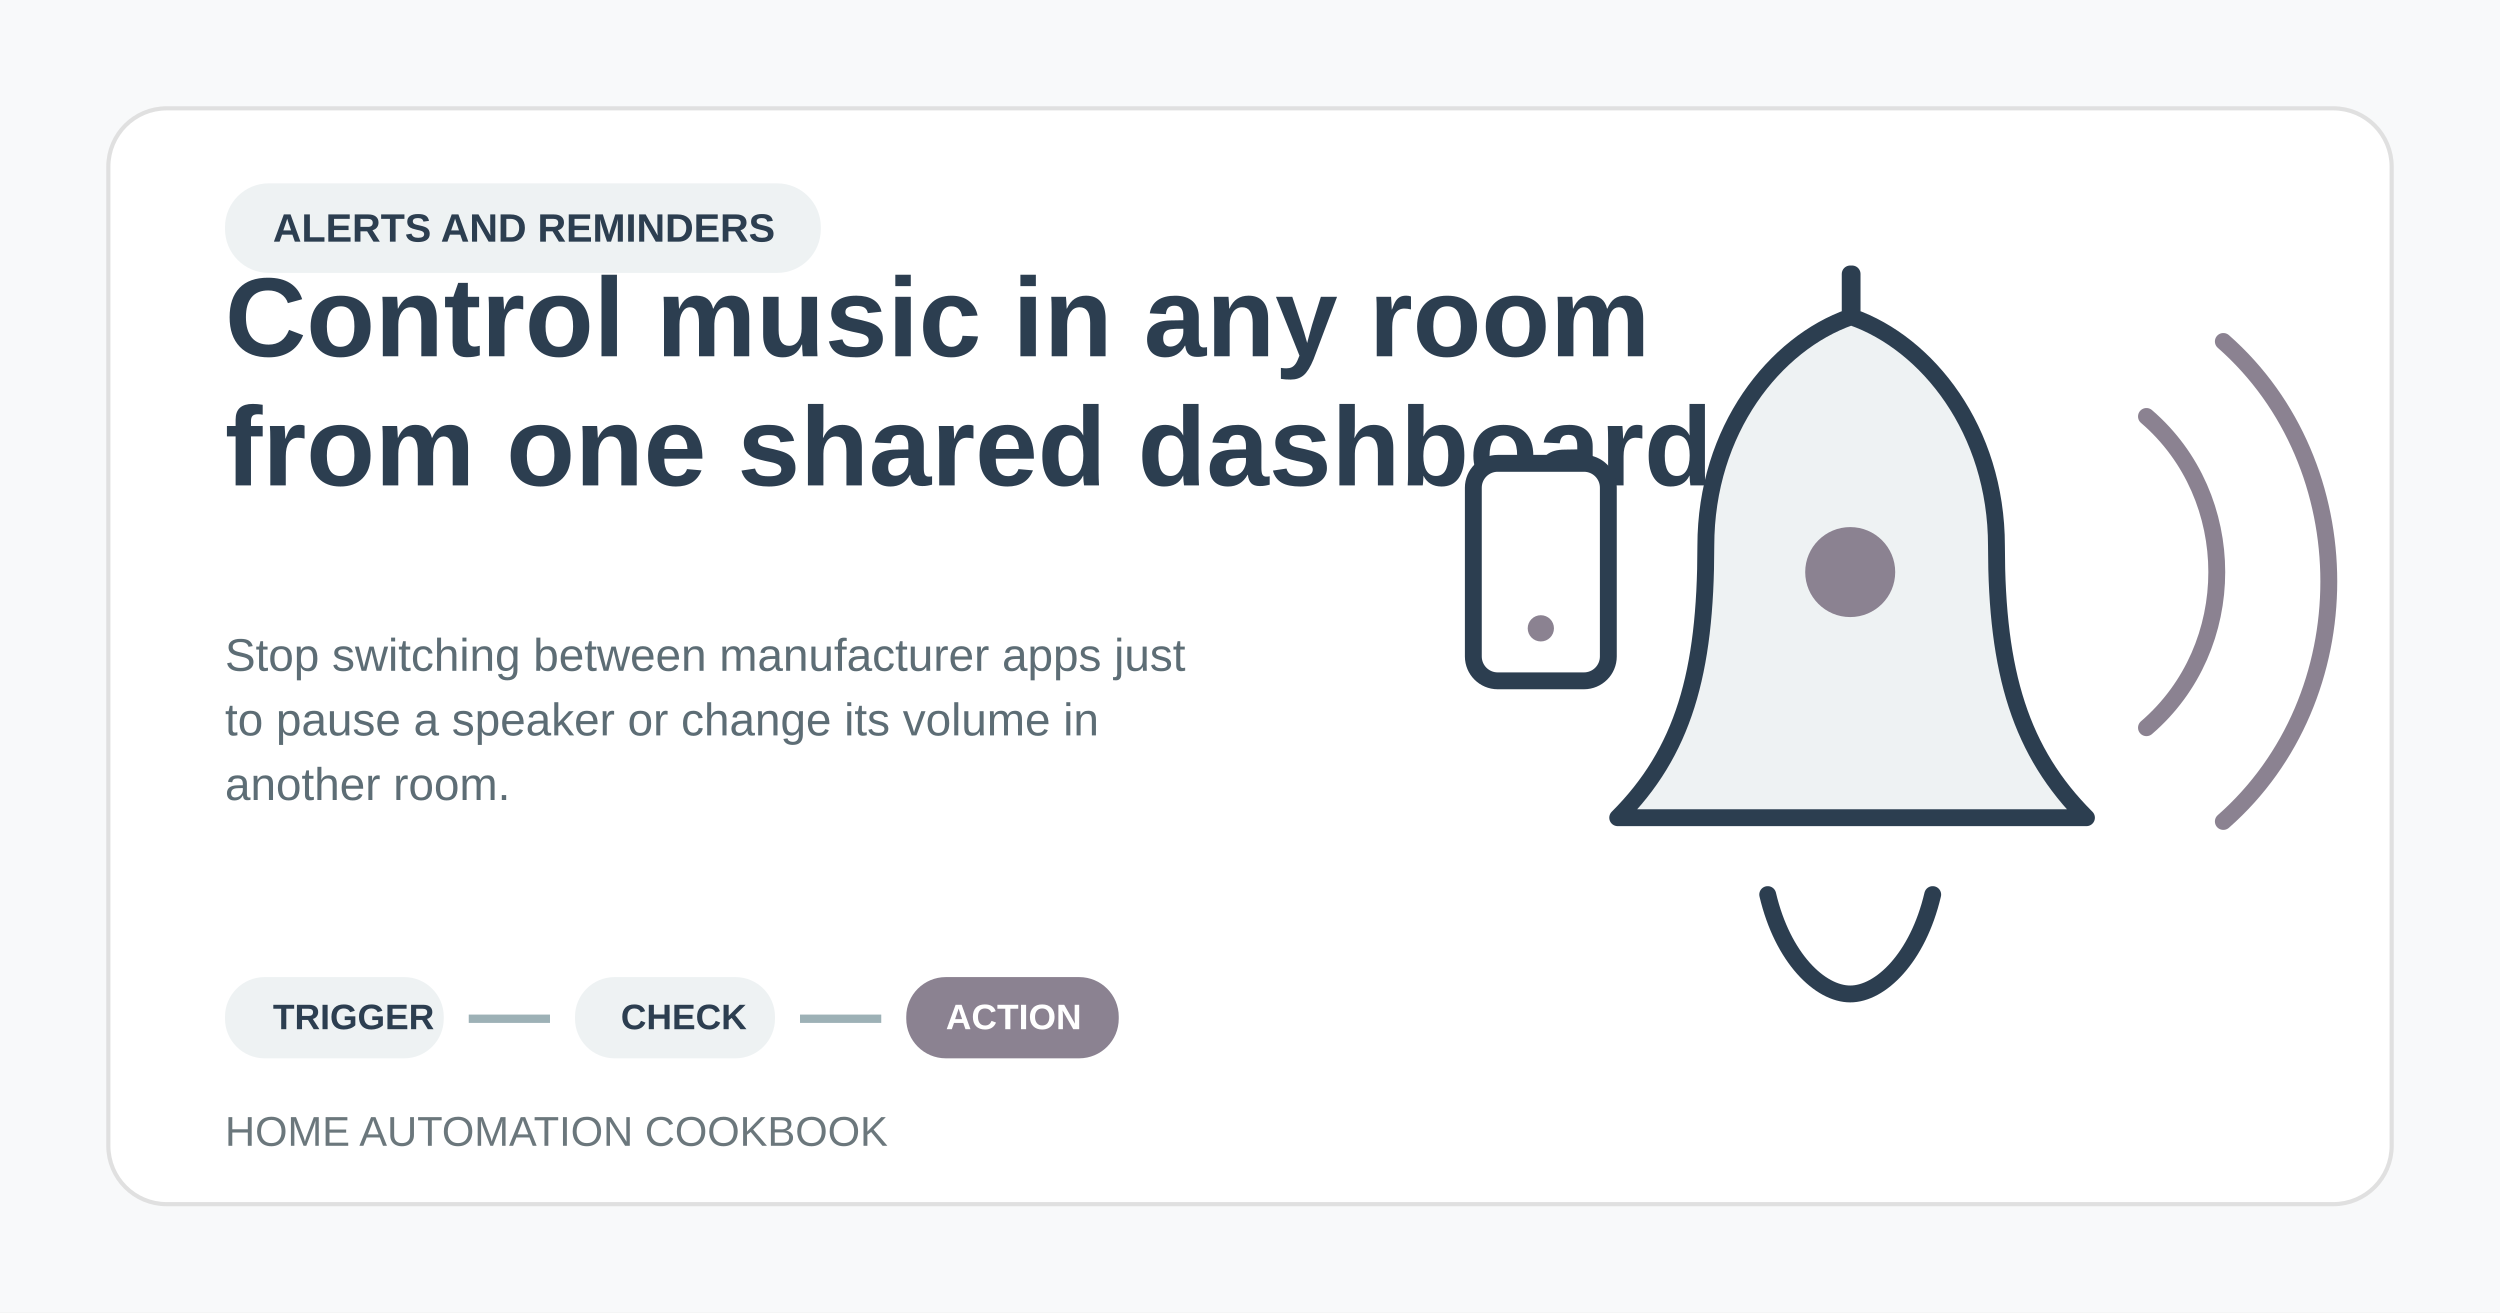
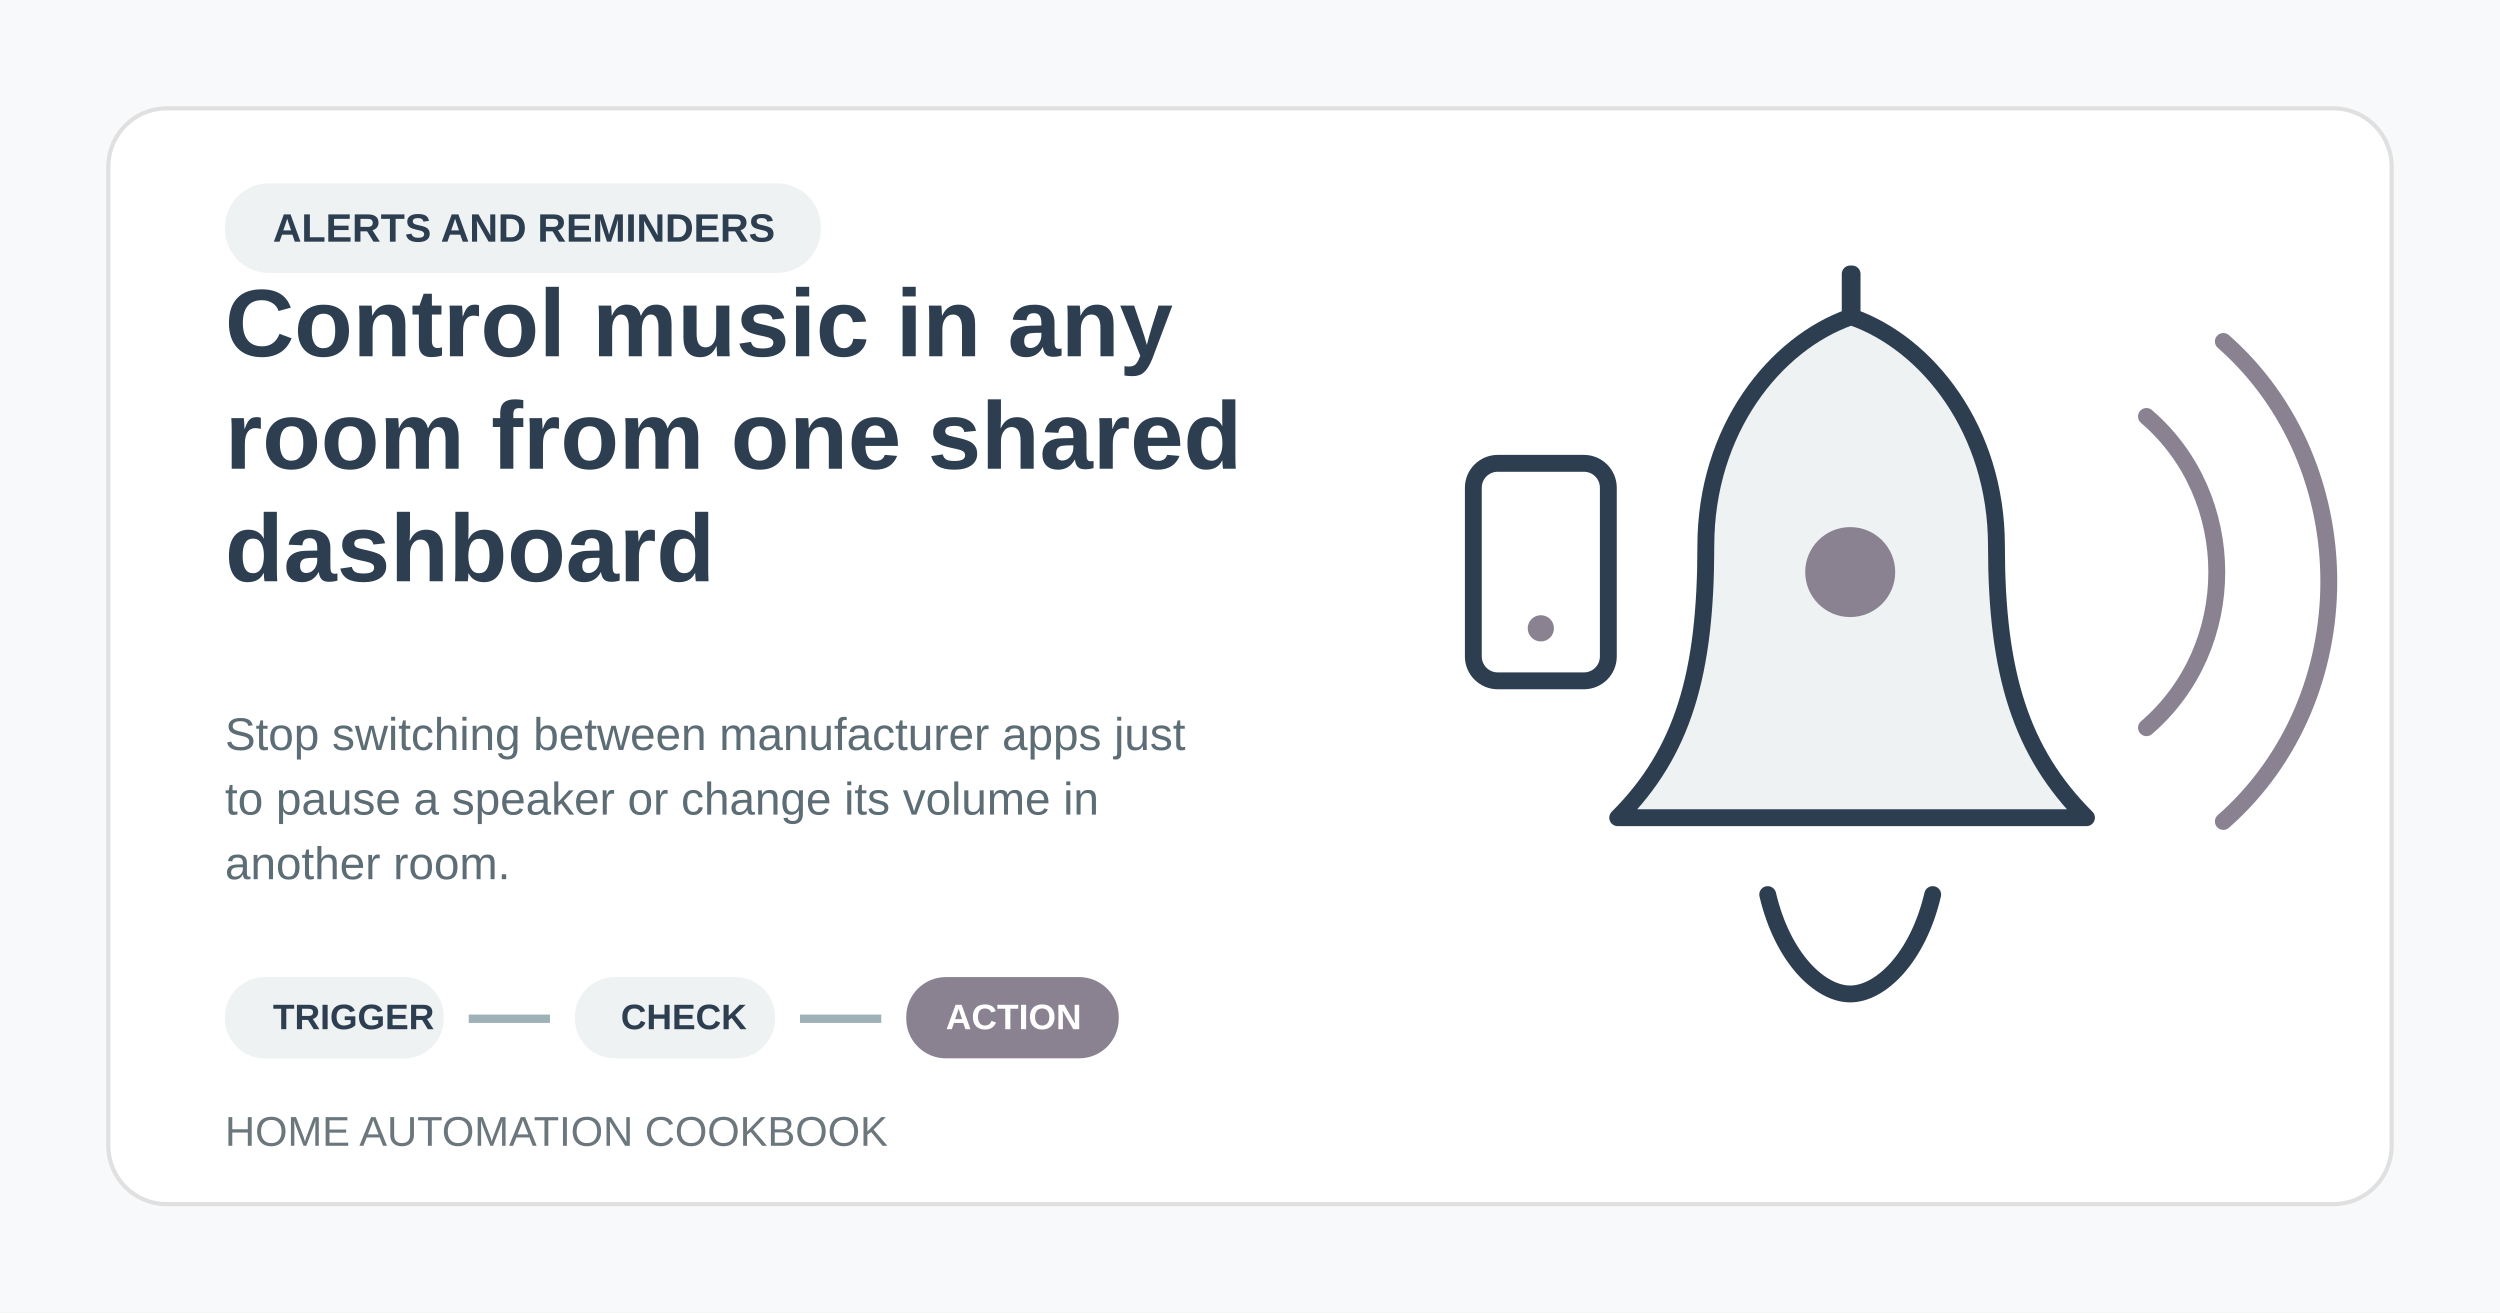
<svg xmlns="http://www.w3.org/2000/svg" width="1200" height="630" viewBox="0 0 1200 630" role="img" aria-labelledby="title desc">
  <style>
  @media (prefers-color-scheme: dark) {
    rect[fill="#f8f9fa"] { fill: #14191c; }
    rect[fill="#ffffff"], path[fill="#ffffff"] { fill: #1d2428; }
    [fill="#eef2f3"] { fill: #293238; }
    text[fill="#2c3e50"], circle[fill="#2c3e50"] { fill: #e7edef; }
    text[fill="#5d6d75"], text[fill="#6b777c"] { fill: #b7c2c6; }
    [stroke="#2c3e50"] { stroke: #d7e0e3; }
    [stroke="#9db1b6"] { stroke: #72858c; }
    [stroke="#e0e0e0"] { stroke: #3d494f; }
  }
</style>
  <rect width="1200" height="630" fill="#f8f9fa" />
  <rect x="52" y="52" width="1096" height="526" rx="28" fill="#ffffff" stroke="#e0e0e0" stroke-width="2" />
  <rect x="108" y="88" width="286" height="43" rx="21" fill="#eef2f3" />
  <text x="131" y="116" fill="#2c3e50" font-family="Segoe UI, Arial, sans-serif" font-size="19" font-weight="600">ALERTS AND REMINDERS</text>
-   <text x="108" y="171" fill="#2c3e50" font-family="Segoe UI, Arial, sans-serif" font-size="54" font-weight="700">Control music in any room</text>
-   <text x="108" y="233" fill="#2c3e50" font-family="Segoe UI, Arial, sans-serif" font-size="54" font-weight="700">from one shared dashboard</text>
-   <text x="108" y="322" fill="#5d6d75" font-family="Segoe UI, Arial, sans-serif" font-size="22">Stop switching between manufacturer apps just</text>
-   <text x="108" y="353" fill="#5d6d75" font-family="Segoe UI, Arial, sans-serif" font-size="22">to pause a speaker or change its volume in</text>
-   <text x="108" y="384" fill="#5d6d75" font-family="Segoe UI, Arial, sans-serif" font-size="22">another room.</text>
+   <text x="108" y="171" fill="#2c3e50" font-family="Segoe UI, Arial, sans-serif" font-size="46" font-weight="700">Control music in any</text>
+   <text x="108" y="225" fill="#2c3e50" font-family="Segoe UI, Arial, sans-serif" font-size="46" font-weight="700">room from one shared</text>
+   <text x="108" y="279" fill="#2c3e50" font-family="Segoe UI, Arial, sans-serif" font-size="46" font-weight="700">dashboard</text>
+   <text x="108" y="360" fill="#5d6d75" font-family="Segoe UI, Arial, sans-serif" font-size="22">Stop switching between manufacturer apps just</text>
+   <text x="108" y="391" fill="#5d6d75" font-family="Segoe UI, Arial, sans-serif" font-size="22">to pause a speaker or change its volume in</text>
+   <text x="108" y="422" fill="#5d6d75" font-family="Segoe UI, Arial, sans-serif" font-size="22">another room.</text>
  <g transform="translate(108 469)" font-family="Segoe UI, Arial, sans-serif" font-size="17" font-weight="600">
    <rect width="105" height="39" rx="19" fill="#eef2f3" />
    <text x="23" y="25" fill="#2c3e50">TRIGGER</text>
    <path d="M117 20h39" stroke="#9db1b6" stroke-width="4" />
    <rect x="168" width="96" height="39" rx="19" fill="#eef2f3" />
    <text x="190" y="25" fill="#2c3e50">CHECK</text>
    <path d="M276 20h39" stroke="#9db1b6" stroke-width="4" />
    <rect x="327" width="102" height="39" rx="19" fill="#8b8291" />
    <text x="346" y="25" fill="#ffffff">ACTION</text>
  </g>
  <g transform="translate(700 118) scale(.9)" fill="none" stroke="#2c3e50" stroke-width="9" stroke-linecap="round" stroke-linejoin="round">
    <path d="M85 305h250c-35-35-48-77-48-145 0-62-37-108-77-122V15h-1v23c-40 14-77 60-77 122 0 68-12 110-47 145z" fill="#eef2f3" />
    <path d="M165 346c8 34 28 53 44 53s36-19 44-53" />
    <circle cx="209" cy="174" r="24" fill="#8b8291" stroke="none" />
    <path d="M367 91c50 43 50 123 0 166M408 51c75 66 75 190 0 256" stroke="#8b8291" />
    <rect x="8" y="116" width="72" height="116" rx="13" fill="#ffffff" />
    <circle cx="44" cy="204" r="7" fill="#8b8291" stroke="none" />
  </g>
  <text x="108" y="550" fill="#6b777c" font-family="Segoe UI, Arial, sans-serif" font-size="20">HOME AUTOMATION COOKBOOK</text>
</svg>
